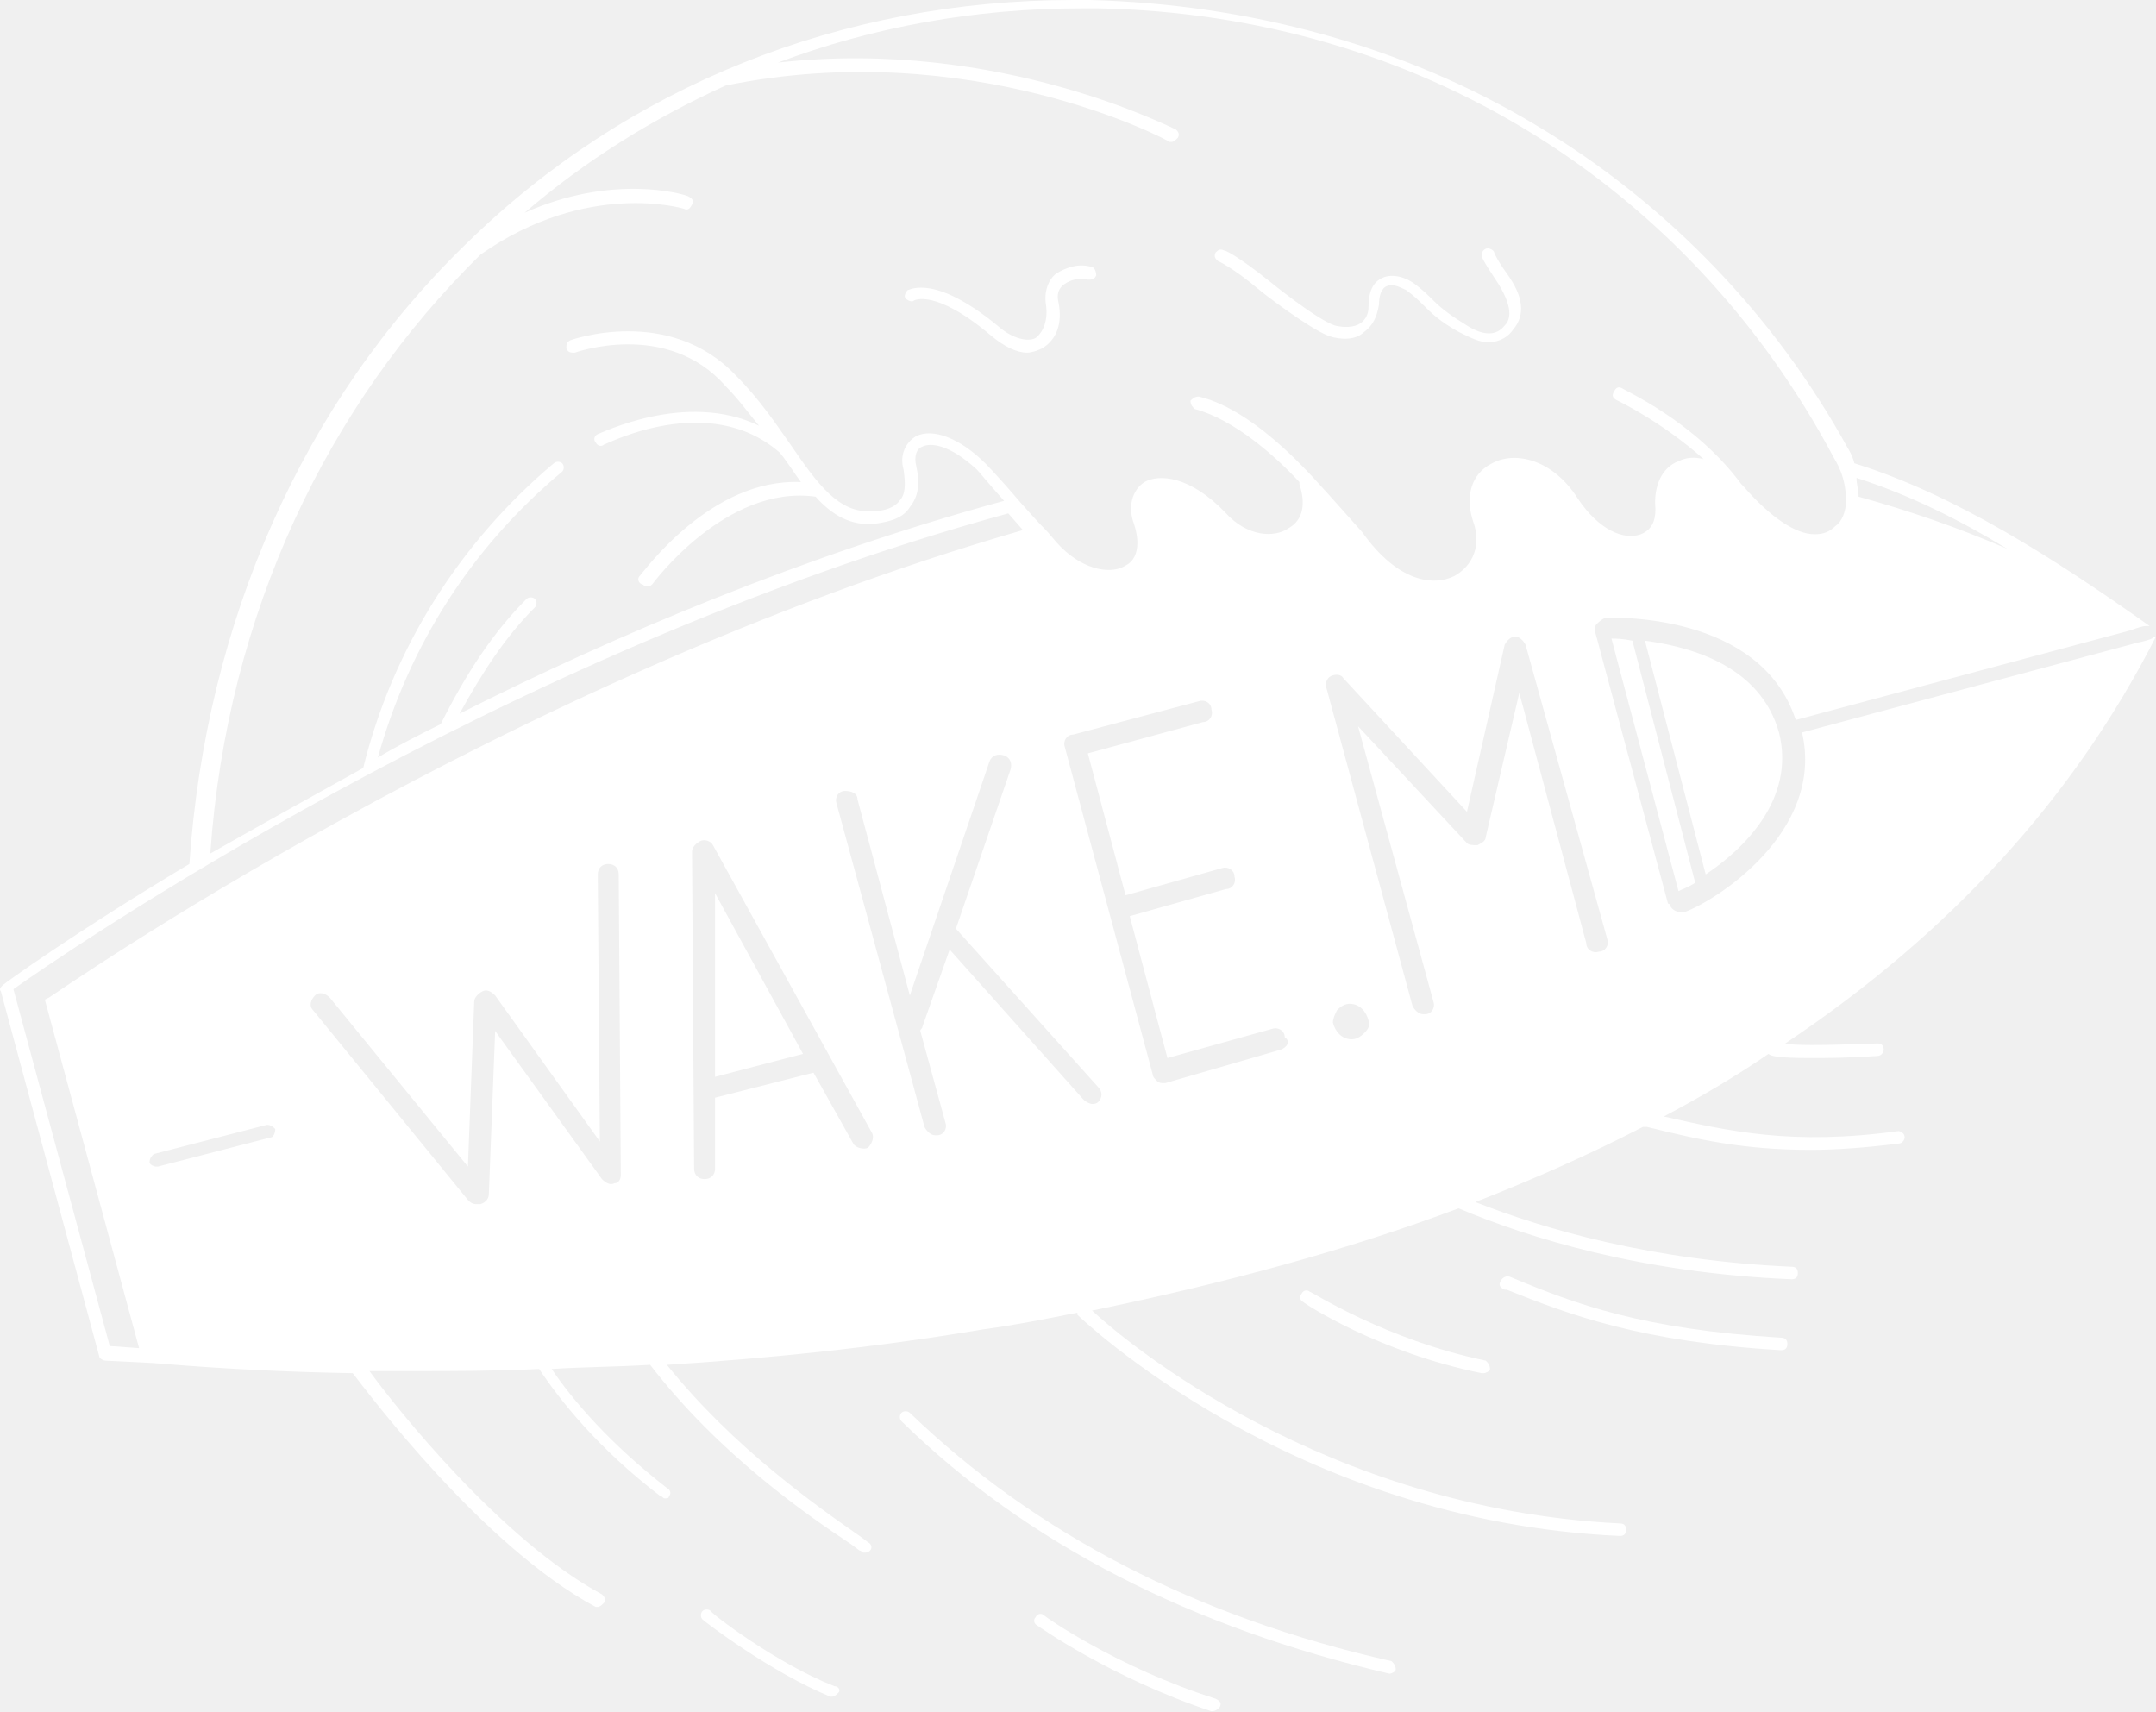
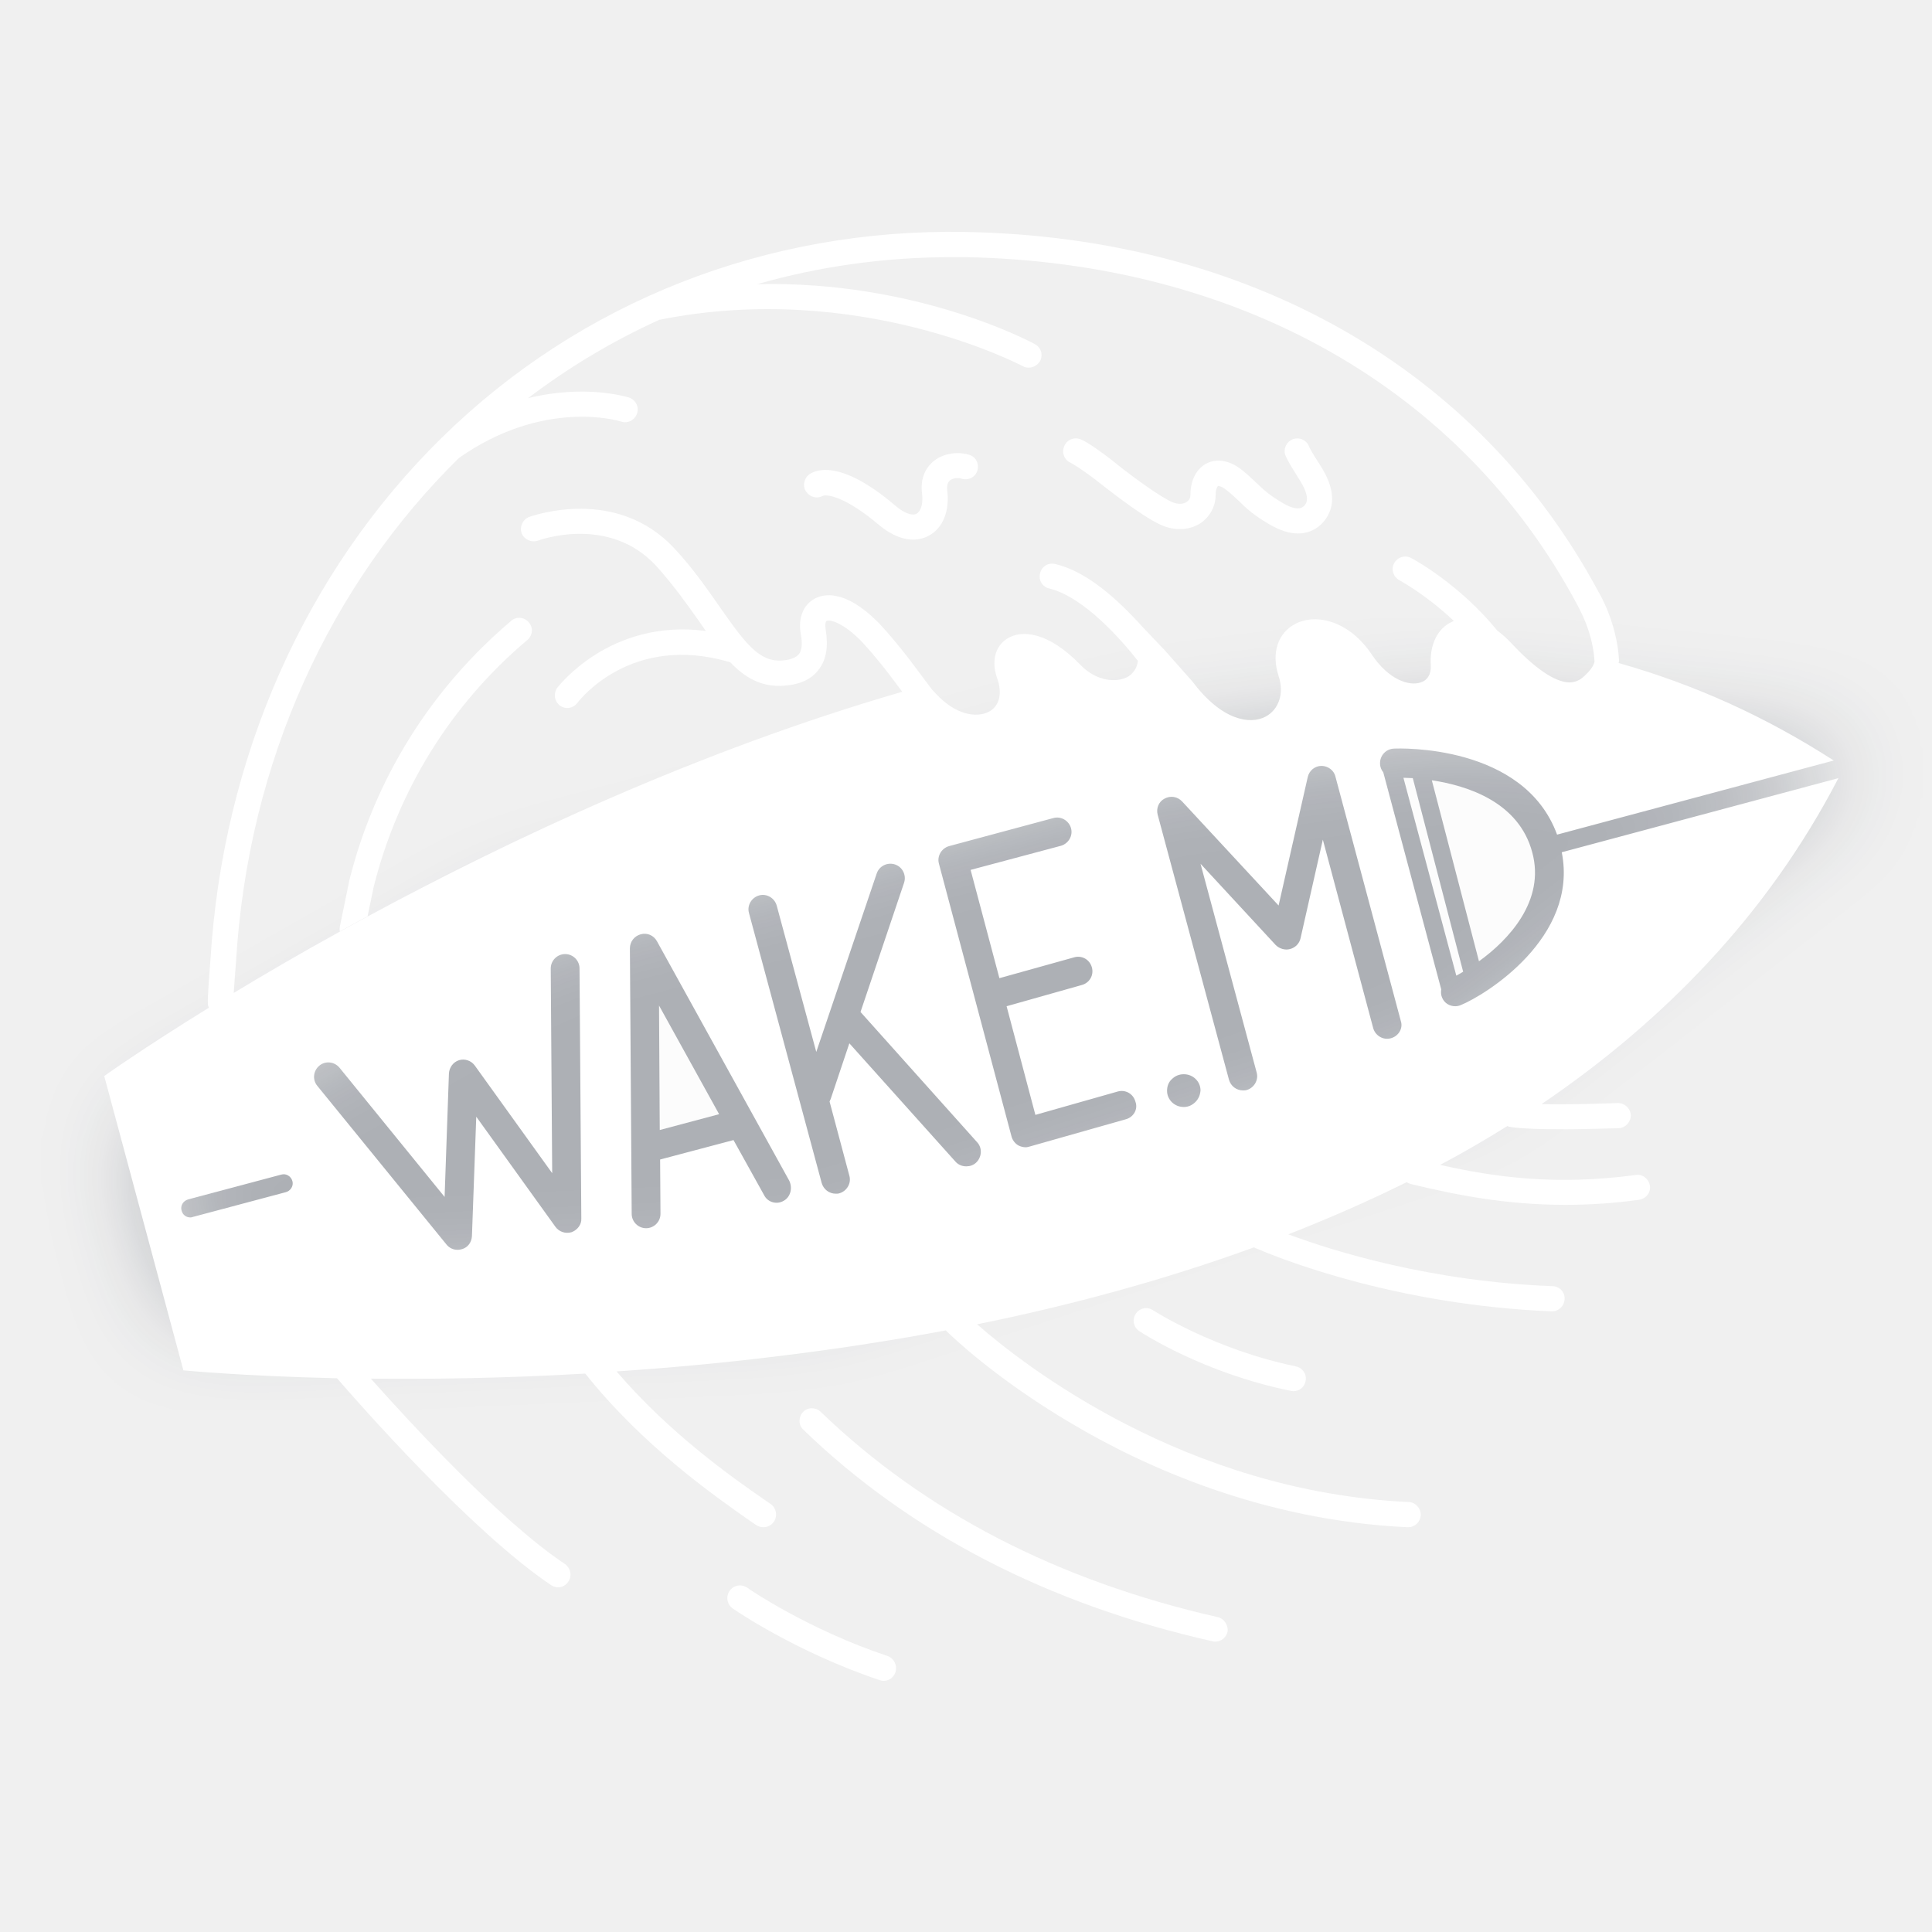
- <svg xmlns="http://www.w3.org/2000/svg" width="126" height="100" viewBox="0 0 126 100" fill="none">
-   <path d="M76.55 75.488C76.427 75.366 76.182 75.366 76.06 75.61C75.938 75.732 75.938 75.976 76.182 76.098C76.305 76.22 80.589 79.025 86.586 80.244C86.586 80.244 86.586 80.244 86.709 80.244C86.831 80.244 87.076 80.122 87.076 80C87.076 79.756 86.954 79.634 86.831 79.512C80.956 78.293 76.672 75.488 76.55 75.488Z" fill="white" />
-   <path d="M70.797 100C71.042 100 71.165 99.878 71.287 99.756C71.409 99.512 71.287 99.39 71.042 99.268C65.289 97.439 61.128 94.512 61.005 94.39C60.883 94.268 60.638 94.268 60.516 94.512C60.393 94.634 60.393 94.878 60.638 95C60.638 95 64.922 98.049 70.797 100Z" fill="white" />
-   <path d="M88.3 74.634C88.056 74.512 87.811 74.634 87.688 74.878C87.566 75.122 87.688 75.244 87.933 75.366H88.056C91.728 76.829 95.889 78.414 104.09 78.902C104.335 78.902 104.457 78.78 104.457 78.536C104.457 78.293 104.335 78.171 104.09 78.171C96.012 77.683 92.095 76.219 88.3 74.634Z" fill="white" />
-   <path d="M81.201 97.805C81.323 97.805 81.568 97.683 81.568 97.561C81.568 97.317 81.445 97.195 81.323 97.073C69.94 94.512 60.515 89.634 53.171 82.561C53.049 82.439 52.804 82.439 52.681 82.561C52.559 82.683 52.559 82.927 52.681 83.049C60.026 90.244 69.695 95.122 81.201 97.805Z" fill="white" />
-   <path d="M48.765 98.537C45.338 97.195 41.543 94.268 41.543 94.146C41.421 94.024 41.176 94.024 41.054 94.146C40.931 94.268 40.931 94.512 41.054 94.634C41.176 94.756 44.97 97.683 48.52 99.146H48.642C48.765 99.146 48.887 99.024 49.01 98.902C49.132 98.781 49.01 98.537 48.765 98.537Z" fill="white" />
-   <path d="M103.968 42.804C102.866 38.902 98.827 37.804 96.134 37.439L99.684 51.097C101.887 49.634 104.947 46.707 103.968 42.804Z" fill="white" />
-   <path d="M41.788 62.927L46.929 61.585L41.788 52.195V62.927Z" fill="white" />
-   <path d="M94.176 37.317L98.093 52.073C98.338 51.951 98.705 51.829 99.072 51.585L95.4 37.439C94.788 37.317 94.421 37.317 94.176 37.317Z" fill="white" />
-   <path d="M89.77 7.317C82.058 2.683 73.001 0.244 63.699 0C63.331 0 63.087 0 62.719 0C49.255 0 36.648 5 27.223 14.268C17.676 23.537 12.046 36.342 11.067 50.488C4.335 54.512 0.295 57.439 0.173 57.561C0.051 57.683 -0.072 57.805 0.051 57.927L5.803 79.268C5.803 79.39 6.048 79.512 6.171 79.512L8.619 79.634C9.108 79.634 13.515 80.122 20.614 80.244C21.471 81.342 28.203 90.366 34.812 93.903H34.935C35.057 93.903 35.179 93.781 35.302 93.659C35.424 93.415 35.302 93.293 35.179 93.171C29.304 90 23.184 82.317 21.593 80.122C22.45 80.122 23.307 80.122 24.286 80.122C26.489 80.122 28.937 80.122 31.507 80C32.731 81.829 34.935 84.634 38.607 87.439C38.729 87.439 38.729 87.561 38.851 87.561C38.974 87.561 39.096 87.561 39.096 87.439C39.219 87.317 39.219 87.073 38.974 86.951C35.669 84.39 33.466 81.829 32.242 80C34.078 79.878 36.036 79.878 37.995 79.756C42.034 85 47.175 88.537 49.745 90.244L50.235 90.61C50.357 90.61 50.357 90.732 50.479 90.732C50.602 90.732 50.724 90.732 50.847 90.61C50.969 90.488 50.969 90.244 50.724 90.122L50.235 89.756C47.787 88.049 42.891 84.634 38.974 79.756C44.727 79.39 50.969 78.781 57.456 77.683C59.292 77.439 61.128 77.073 62.964 76.707C62.964 76.707 62.964 76.707 62.964 76.829C63.087 76.951 75.449 88.903 94.666 89.756C94.91 89.756 95.033 89.634 95.033 89.39C95.033 89.147 94.91 89.025 94.666 89.025C77.407 88.171 65.779 78.415 63.821 76.585C71.532 75 78.754 73.049 85.241 70.61C89.28 72.317 95.89 74.39 104.702 74.756C104.947 74.756 105.07 74.634 105.07 74.39C105.07 74.146 104.947 74.025 104.702 74.025C96.502 73.659 90.259 71.829 86.22 70.244C89.647 68.903 92.952 67.439 96.012 65.854C96.012 65.854 96.012 65.854 96.135 65.854H96.257C99.195 66.585 101.887 67.195 105.804 67.195C107.273 67.195 108.986 67.073 110.945 66.829C111.19 66.829 111.312 66.585 111.312 66.463C111.312 66.22 111.067 66.098 110.945 66.098C104.702 66.951 101.03 66.098 97.236 65.244C99.317 64.146 101.398 62.927 103.356 61.586C103.478 61.707 103.846 61.829 105.804 61.829C106.661 61.829 108.007 61.829 109.721 61.707C109.966 61.707 110.088 61.464 110.088 61.342C110.088 61.098 109.966 60.976 109.721 60.976C106.294 61.098 104.825 61.098 104.335 60.976C114.005 54.512 121.226 46.585 126 37.195C126 37.195 125.878 37.195 125.755 37.317C125.51 37.439 124.898 37.561 124.898 37.561L105.314 42.805C106.661 48.659 100.174 52.683 98.46 53.293C98.338 53.293 98.338 53.293 98.215 53.293C97.971 53.293 97.726 53.171 97.603 52.927C97.603 52.927 97.603 52.805 97.481 52.805L93.197 36.829C93.197 36.707 93.197 36.585 93.319 36.463C93.442 36.342 93.564 36.22 93.809 36.098C94.176 36.098 102.866 35.732 104.947 42.073L124.531 36.829C124.531 36.829 125.143 36.585 125.388 36.585C125.51 36.585 125.633 36.585 125.633 36.585C120.125 32.683 114.25 28.902 108.374 27.073C108.252 26.585 108.007 26.22 108.007 26.22C103.723 18.415 97.359 11.829 89.77 7.317ZM117.31 32.073C114.494 30.854 111.679 29.878 108.619 29.024C108.619 28.659 108.497 28.293 108.497 27.927C111.557 28.902 114.494 30.366 117.31 32.073ZM15.84 66.463L9.231 68.171H9.108C8.986 68.171 8.741 68.049 8.741 67.927C8.741 67.683 8.863 67.561 8.986 67.439L15.595 65.732C15.84 65.732 15.963 65.854 16.085 65.976C16.085 66.22 15.963 66.463 15.84 66.463ZM35.914 69.146C35.669 69.268 35.424 69.146 35.179 68.903L28.937 60.244L28.57 69.756C28.57 70 28.447 70.244 28.08 70.366C27.958 70.366 27.958 70.366 27.835 70.366C27.591 70.366 27.468 70.244 27.346 70.122L18.288 59.024C18.043 58.781 18.166 58.415 18.411 58.171C18.655 57.927 19.023 58.049 19.267 58.293L27.346 68.171L27.713 58.537C27.713 58.293 27.958 58.049 28.203 57.927C28.447 57.805 28.692 57.927 28.937 58.171L35.057 66.707L34.935 51.098C34.935 50.732 35.179 50.488 35.547 50.488C35.914 50.488 36.159 50.732 36.159 51.098L36.281 68.659C36.281 68.903 36.159 69.146 35.914 69.146ZM2.866 58.293L2.621 58.415L8.129 78.781L6.415 78.659L0.785 57.805C3.356 55.976 29.059 38.171 58.925 30L59.782 30.976C29.304 39.756 3.111 58.171 2.866 58.293ZM50.724 67.073C50.479 67.195 49.99 67.073 49.867 66.829L47.542 62.683L41.789 64.146V68.293C41.789 68.659 41.544 68.903 41.177 68.903C40.81 68.903 40.565 68.659 40.565 68.293L40.443 49.756C40.443 49.512 40.687 49.268 40.932 49.146C41.177 49.024 41.544 49.146 41.667 49.39L50.969 66.22C51.091 66.463 50.969 66.829 50.724 67.073ZM64.188 64.39C64.066 64.512 63.943 64.512 63.821 64.512C63.699 64.512 63.454 64.39 63.331 64.268L55.498 55.488L53.907 60C53.907 60.122 53.784 60.122 53.784 60.244L55.253 65.61C55.375 65.976 55.131 66.342 54.763 66.342H54.641C54.396 66.342 54.151 66.098 54.029 65.854L48.888 46.951C48.766 46.585 49.011 46.22 49.378 46.22C49.745 46.22 50.112 46.342 50.112 46.707L53.172 58.171L57.823 44.512C57.946 44.146 58.313 44.024 58.68 44.146C59.047 44.268 59.17 44.634 59.047 45L55.865 54.268L64.188 63.537C64.433 63.781 64.433 64.146 64.188 64.39ZM74.837 61.342L68.105 63.293H67.983C67.86 63.293 67.738 63.293 67.615 63.171C67.493 63.049 67.371 62.927 67.371 62.805L62.23 43.659C62.107 43.293 62.352 42.927 62.719 42.927L70.063 40.976C70.431 40.854 70.798 41.098 70.798 41.463C70.92 41.829 70.675 42.195 70.308 42.195L63.576 44.025L65.779 52.317L71.41 50.732C71.777 50.61 72.144 50.854 72.144 51.22C72.266 51.585 72.022 51.951 71.654 51.951L66.024 53.537L68.227 61.829L74.347 60.122C74.715 60 75.082 60.244 75.082 60.61C75.449 60.854 75.204 61.22 74.837 61.342ZM79.733 60.366C79.488 60.61 79.243 60.732 78.999 60.732C78.386 60.732 78.019 60.244 77.897 59.756C77.897 59.512 78.019 59.268 78.142 59.024C78.386 58.781 78.631 58.659 78.876 58.659C79.488 58.659 79.855 59.146 79.978 59.634C80.1 59.878 79.978 60.122 79.733 60.366ZM93.931 54.878C94.054 55.244 93.809 55.61 93.442 55.61C93.074 55.732 92.707 55.488 92.707 55.122L88.79 40.488L86.832 48.903C86.832 49.146 86.587 49.268 86.343 49.39C86.098 49.39 85.853 49.39 85.731 49.268L79.366 42.439L83.772 58.537C83.894 58.903 83.65 59.268 83.282 59.268H83.16C82.915 59.268 82.671 59.025 82.548 58.781L77.53 40.244C77.407 40 77.53 39.634 77.775 39.512C78.019 39.39 78.386 39.39 78.509 39.634L85.731 47.439L87.934 37.683C88.056 37.439 88.301 37.195 88.546 37.195C88.79 37.195 89.035 37.439 89.158 37.683L93.931 54.878ZM107.885 29.268C107.885 29.878 107.64 30.488 107.273 30.732C106.906 31.098 106.538 31.22 106.049 31.22C104.947 31.22 103.478 30.244 101.887 28.415L101.765 28.293C99.072 24.634 94.91 22.805 94.788 22.683C94.543 22.561 94.421 22.683 94.299 22.927C94.176 23.171 94.299 23.293 94.543 23.415C94.543 23.415 97.114 24.634 99.562 26.829C99.072 26.707 98.582 26.707 98.093 26.951C97.114 27.317 96.624 28.415 96.746 29.756C96.746 30.488 96.502 30.976 95.89 31.22C94.91 31.585 93.442 30.976 92.218 29.146C90.749 26.829 88.546 26.341 87.199 27.073C85.975 27.683 85.608 29.024 86.098 30.488C86.587 31.829 86.098 33.049 84.996 33.659C83.772 34.268 81.691 34.024 79.611 31.098L77.652 28.902C77.162 28.415 73.613 24.024 70.063 23.171C69.819 23.171 69.696 23.293 69.574 23.415C69.574 23.659 69.696 23.78 69.819 23.902C72.144 24.512 74.592 26.707 75.939 28.171V28.293C76.306 29.39 76.183 30.366 75.326 30.854C74.47 31.463 72.879 31.341 71.654 30C69.574 27.805 67.738 27.683 66.881 28.171C66.147 28.659 65.902 29.634 66.269 30.61C66.636 31.707 66.514 32.683 65.779 33.049C65.045 33.537 63.454 33.415 61.985 31.951C61.618 31.585 61.373 31.22 61.006 30.854L60.761 30.61L59.659 29.39C58.313 27.805 57.579 27.073 57.579 27.073C56.11 25.61 54.519 25 53.539 25.488C52.927 25.854 52.56 26.585 52.805 27.439C52.927 28.293 52.927 28.902 52.56 29.268C52.315 29.634 51.703 29.878 50.969 29.878C49.011 30 47.787 28.293 46.195 25.976C45.339 24.756 44.359 23.293 43.013 21.951C39.096 17.805 33.343 19.878 33.343 19.878C33.099 20 33.099 20.122 33.099 20.366C33.221 20.61 33.343 20.61 33.588 20.61C33.588 20.61 38.974 18.659 42.401 22.561C43.135 23.293 43.747 24.146 44.359 24.878C40.075 22.805 35.057 25.366 34.935 25.366C34.69 25.488 34.69 25.732 34.812 25.854C34.935 26.098 35.179 26.098 35.302 25.976C35.424 25.976 41.422 22.805 45.583 26.463C46.073 27.073 46.44 27.683 46.807 28.171C41.544 27.927 37.627 33.415 37.383 33.659C37.26 33.781 37.26 34.024 37.505 34.146C37.627 34.146 37.627 34.268 37.75 34.268C37.872 34.268 37.995 34.268 38.117 34.146C38.117 34.146 42.401 28.293 47.664 29.024C48.643 30.122 49.745 30.732 51.091 30.61C52.071 30.488 52.805 30.244 53.172 29.634C53.662 29.024 53.784 28.293 53.539 27.195C53.417 26.707 53.539 26.22 53.907 26.098C54.396 25.854 55.498 25.976 57.089 27.439C57.211 27.561 57.701 28.171 58.68 29.268C47.052 32.439 36.036 37.073 26.856 41.707C28.203 39.268 29.549 37.195 31.263 35.488C31.385 35.366 31.385 35.122 31.263 35C31.14 34.878 30.895 34.878 30.773 35C28.815 36.951 27.223 39.39 25.755 42.317C24.531 42.927 23.307 43.537 22.083 44.268C23.919 37.683 27.591 31.951 32.854 27.561C32.976 27.439 32.976 27.195 32.854 27.073C32.731 26.951 32.487 26.951 32.364 27.073C26.856 31.707 22.939 37.927 21.226 44.878C17.921 46.707 14.861 48.415 12.291 49.878C13.27 35.854 19.145 23.659 28.08 14.878C34.323 10.488 39.953 12.195 39.953 12.195C40.198 12.317 40.32 12.195 40.443 11.951C40.565 11.707 40.443 11.585 40.198 11.463C39.953 11.341 35.791 10.122 30.651 12.439C34.2 9.39 38.117 6.951 42.401 5C56.722 2.073 68.227 8.171 68.35 8.293H68.472C68.594 8.293 68.717 8.171 68.839 8.049C68.962 7.805 68.839 7.683 68.717 7.561C68.595 7.561 58.435 2.195 45.461 3.659C50.969 1.585 56.967 0.488 63.209 0.488C63.576 0.488 63.821 0.488 64.188 0.488C82.915 0.854 98.704 10.854 107.15 26.707C107.28 26.951 107.885 27.805 107.885 29.268Z" fill="white" />
-   <path d="M63.821 15.609C63.086 15.366 62.352 15.609 61.74 15.975C61.25 16.341 61.005 17.073 61.128 17.805C61.25 18.658 61.005 19.39 60.516 19.756C60.026 20 59.169 19.756 58.435 19.146C54.641 15.975 53.172 16.951 53.049 16.951C52.927 17.073 52.804 17.317 52.927 17.439C53.049 17.561 53.294 17.683 53.416 17.561C53.416 17.561 54.641 16.829 57.945 19.634C58.68 20.244 59.414 20.609 60.026 20.609C60.271 20.609 60.638 20.488 60.883 20.366C61.74 19.878 62.107 18.902 61.862 17.683C61.74 17.195 61.862 16.829 62.229 16.585C62.596 16.341 63.086 16.219 63.576 16.341C63.821 16.341 63.943 16.341 64.065 16.097C64.065 15.853 63.943 15.609 63.821 15.609Z" fill="white" />
-   <path d="M87.322 14.756C87.322 14.634 87.077 14.512 86.955 14.512C86.71 14.512 86.587 14.756 86.587 14.878C86.587 15 86.587 15.122 87.567 16.585C88.546 18.171 88.179 18.78 87.934 19.024C87.444 19.634 86.71 19.634 85.731 19.024C84.751 18.414 84.262 18.049 83.772 17.561C83.527 17.317 83.16 16.951 82.671 16.585C81.814 15.975 81.079 16.097 80.835 16.219C80.222 16.463 79.978 17.073 79.978 17.927C79.978 18.292 79.855 18.658 79.488 18.902C79.121 19.146 78.509 19.146 78.019 19.024C76.918 18.658 74.225 16.463 74.225 16.463C72.389 15 71.655 14.634 71.532 14.634C71.287 14.512 71.165 14.634 71.043 14.756C70.92 15 71.043 15.122 71.165 15.244C71.165 15.244 72.022 15.61 73.613 16.951C73.735 17.073 76.428 19.146 77.652 19.634C78.387 19.878 79.243 19.878 79.733 19.39C80.223 19.024 80.467 18.536 80.59 17.805C80.59 17.317 80.712 16.829 81.079 16.707C81.324 16.585 81.691 16.707 82.181 16.951C82.671 17.317 82.915 17.561 83.16 17.805C83.65 18.292 84.139 18.78 85.241 19.39C85.975 19.756 86.465 20 86.955 20C87.689 20 88.179 19.634 88.423 19.268C89.158 18.414 89.035 17.317 88.056 15.975C87.444 15.122 87.322 14.756 87.322 14.756Z" fill="white" />
+ <svg xmlns="http://www.w3.org/2000/svg" width="80" height="80" viewBox="0 0 80 80" fill="none">
+   <g opacity="0.3" filter="url(#filter0_f_2139_5969)">
+     <path d="M7.515 54.4L5.602 47.151L21.671 37.994L47.688 31.126L60.315 29.6L75.619 31.126L76.002 32.271L60.315 44.48L33.532 53.255L7.515 54.4Z" fill="#111B2D" />
+   </g>
+   <path d="M21.836 26.5C22.059 26.321 22.089 25.979 21.895 25.77C21.716 25.547 21.374 25.517 21.165 25.71C17.843 28.526 15.519 32.236 14.461 36.467V36.482L14.074 38.359C14.059 38.433 14.059 38.508 14.074 38.568C14.446 38.359 14.834 38.15 15.221 37.942L15.474 36.72C16.487 32.698 18.677 29.167 21.836 26.5Z" fill="white" />
+   <path d="M58.113 32.206L60.303 40.4C60.393 40.355 60.482 40.296 60.586 40.236L58.501 32.221C58.352 32.221 58.233 32.206 58.113 32.206Z" fill="#FCFCFC" />
+   <path d="M27.319 46.791L29.777 46.136L27.289 41.637L27.319 46.791Z" fill="#FCFCFC" />
+   <path d="M63.446 35.29C62.894 33.219 60.779 32.533 59.289 32.31L61.241 39.804C62.462 38.925 63.997 37.301 63.446 35.29Z" fill="#FCFCFC" />
+   <path d="M66.351 27.289L66.246 27.244C66.246 27.259 66.246 27.274 66.246 27.289H66.41C66.395 27.304 66.38 27.289 66.351 27.289Z" fill="#FCFCFC" />
+   <path d="M34.083 20.527C34.262 20.467 35.022 20.571 36.392 21.733C36.959 22.21 37.45 22.344 37.808 22.344C38.106 22.344 38.329 22.255 38.463 22.18C39.044 21.867 39.327 21.167 39.223 20.303C39.193 20.02 39.297 19.931 39.327 19.901C39.447 19.797 39.655 19.767 39.834 19.826C40.117 19.901 40.4 19.752 40.474 19.469C40.549 19.186 40.4 18.903 40.117 18.828C39.61 18.679 39.029 18.784 38.642 19.111C38.27 19.424 38.106 19.901 38.18 20.437C38.24 20.899 38.106 21.182 37.957 21.271C37.778 21.376 37.42 21.242 37.063 20.929C34.769 18.977 33.755 19.469 33.502 19.648C33.279 19.826 33.219 20.154 33.398 20.378C33.562 20.601 33.845 20.661 34.083 20.527Z" fill="white" />
+   <path d="M44.318 19.155C44.318 19.155 44.764 19.378 45.733 20.153C45.912 20.287 47.446 21.509 48.206 21.792C48.742 21.985 49.308 21.941 49.74 21.643C50.113 21.375 50.336 20.957 50.336 20.495C50.336 20.257 50.411 20.138 50.441 20.123C50.456 20.123 50.56 20.123 50.739 20.257C50.977 20.436 51.141 20.6 51.305 20.749C51.588 21.032 51.886 21.315 52.571 21.717C53.033 21.985 53.42 22.09 53.748 22.09C54.329 22.09 54.687 21.762 54.836 21.568C55.312 20.972 55.268 20.198 54.672 19.274C54.314 18.723 54.225 18.544 54.21 18.499C54.135 18.276 53.897 18.127 53.659 18.157C53.376 18.186 53.167 18.454 53.197 18.738C53.212 18.842 53.227 18.946 53.793 19.84C54.284 20.6 54.091 20.838 54.031 20.913C53.971 20.987 53.778 21.226 53.107 20.823C52.541 20.495 52.303 20.257 52.035 20.004C51.856 19.84 51.662 19.646 51.379 19.423C50.903 19.065 50.396 18.976 49.979 19.184C49.547 19.393 49.294 19.885 49.294 20.481C49.294 20.615 49.249 20.704 49.145 20.779C48.995 20.883 48.787 20.883 48.578 20.808C48.117 20.63 46.999 19.81 46.388 19.334C45.331 18.469 44.824 18.216 44.764 18.201C44.511 18.082 44.198 18.186 44.079 18.454C43.945 18.723 44.064 19.035 44.318 19.155Z" fill="white" />
+   <path d="M47.744 54.255C47.506 54.091 47.178 54.165 47.029 54.404C46.865 54.642 46.94 54.97 47.178 55.119C47.282 55.193 49.845 56.862 53.45 57.592C53.48 57.592 53.525 57.607 53.555 57.607C53.793 57.607 54.016 57.443 54.061 57.19C54.121 56.907 53.942 56.639 53.659 56.579C50.262 55.879 47.774 54.27 47.744 54.255Z" fill="white" />
+   <path d="M36.75 68.572C33.443 67.469 30.97 65.771 30.94 65.741C30.701 65.577 30.373 65.637 30.21 65.875C30.046 66.113 30.105 66.441 30.344 66.605C30.448 66.68 32.966 68.408 36.422 69.57C36.482 69.585 36.526 69.6 36.586 69.6C36.809 69.6 37.003 69.465 37.078 69.242C37.167 68.959 37.018 68.661 36.75 68.572Z" fill="white" />
+   <path d="M50.426 66.963C43.797 65.459 38.27 62.598 33.979 58.456C33.77 58.263 33.443 58.263 33.249 58.471C33.055 58.68 33.055 59.008 33.264 59.201C37.689 63.477 43.395 66.427 50.203 67.961C50.248 67.976 50.278 67.976 50.322 67.976C50.56 67.976 50.769 67.812 50.829 67.574C50.873 67.306 50.695 67.023 50.426 66.963Z" fill="white" />
+   <path d="M76.125 32.221L64.669 35.29C65.369 38.821 61.51 41.204 60.482 41.621C60.408 41.651 60.333 41.666 60.259 41.666C60.02 41.666 59.797 41.532 59.708 41.294C59.663 41.189 59.663 41.07 59.678 40.966L57.279 31.982C57.205 31.893 57.145 31.759 57.145 31.625C57.13 31.297 57.383 31.014 57.711 30.999C57.935 30.984 63.104 30.805 64.475 34.56L75.932 31.491C73.056 29.643 70.166 28.347 67.023 27.453C67.037 27.394 67.052 27.349 67.037 27.289C66.948 25.829 66.278 24.652 66.188 24.503C61.212 15.237 51.663 9.814 39.968 9.605C31.744 9.456 24.041 12.481 18.291 18.127C12.63 23.684 9.218 31.386 8.711 39.789C8.682 40.132 8.592 41.294 8.607 41.562C8.607 41.621 8.622 41.666 8.652 41.726C5.896 43.424 4.316 44.556 4.316 44.556L5.955 50.65L7.594 56.743C7.594 56.743 10.008 56.981 13.956 57.071C14.775 58.024 19.512 63.417 22.82 65.637C22.909 65.697 23.014 65.727 23.103 65.727C23.267 65.727 23.431 65.652 23.535 65.488C23.699 65.25 23.624 64.922 23.386 64.758C20.704 62.97 16.92 58.844 15.356 57.086C17.874 57.115 20.898 57.071 24.235 56.877C26.619 59.872 29.584 61.942 31.029 62.956L31.312 63.149C31.401 63.209 31.506 63.239 31.61 63.239C31.774 63.239 31.938 63.164 32.042 63.015C32.206 62.777 32.146 62.449 31.923 62.285L31.64 62.091C30.328 61.183 27.736 59.365 25.531 56.788C29.733 56.505 34.396 55.983 39.163 55.089C39.461 55.387 41.294 57.13 44.377 58.948C47.417 60.751 52.303 62.956 58.277 63.239C58.292 63.239 58.292 63.239 58.307 63.239C58.59 63.239 58.814 63.015 58.829 62.747C58.843 62.464 58.62 62.211 58.337 62.196C49.085 61.764 42.396 56.534 40.459 54.836C44.288 54.061 48.162 53.019 51.931 51.648C51.961 51.678 52.005 51.693 52.05 51.707C53.346 52.259 58.039 54.046 64.251 54.3H64.266C64.549 54.3 64.773 54.076 64.788 53.793C64.803 53.51 64.579 53.257 64.281 53.257C59.261 53.063 55.268 51.827 53.346 51.111C55.015 50.456 56.654 49.741 58.248 48.951C58.292 48.981 58.352 49.011 58.411 49.026C60.214 49.458 62.285 49.89 64.818 49.89C65.771 49.89 66.784 49.83 67.872 49.681C68.155 49.637 68.363 49.383 68.319 49.1C68.274 48.817 68.021 48.609 67.738 48.653C64.415 49.1 61.883 48.743 59.633 48.236C60.587 47.73 61.51 47.193 62.419 46.627C62.449 46.642 62.479 46.657 62.508 46.657C62.568 46.672 63.03 46.761 64.654 46.761C65.265 46.761 66.039 46.746 67.023 46.717C67.306 46.702 67.529 46.463 67.529 46.18C67.514 45.897 67.276 45.674 66.993 45.674C65.488 45.733 64.475 45.733 63.834 45.718C68.855 42.307 73.175 37.912 76.125 32.221ZM11.825 49.368L7.966 50.396C7.937 50.411 7.907 50.411 7.877 50.411C7.713 50.411 7.564 50.307 7.519 50.128C7.46 49.935 7.579 49.726 7.788 49.666L11.646 48.638C11.84 48.579 12.049 48.698 12.108 48.907C12.168 49.115 12.019 49.324 11.825 49.368ZM23.669 51.022C23.416 51.097 23.148 51.007 22.999 50.799L19.721 46.24L19.542 51.186C19.527 51.439 19.378 51.648 19.14 51.722C19.08 51.737 19.021 51.752 18.946 51.752C18.768 51.752 18.604 51.678 18.485 51.529L13.136 44.959C12.928 44.705 12.972 44.333 13.226 44.124C13.479 43.916 13.851 43.96 14.06 44.214L18.41 49.562L18.589 44.452C18.604 44.199 18.768 43.975 19.006 43.901C19.244 43.826 19.512 43.916 19.662 44.124L22.865 48.579L22.805 40.102C22.805 39.774 23.073 39.506 23.401 39.506C23.729 39.506 23.997 39.774 23.997 40.102L24.071 50.456C24.086 50.709 23.907 50.933 23.669 51.022ZM32.444 49.726C32.161 49.89 31.788 49.786 31.64 49.488L30.373 47.208L27.334 48.013L27.349 50.262C27.349 50.59 27.081 50.858 26.753 50.858C26.425 50.858 26.157 50.59 26.157 50.262L26.083 39.267C26.083 38.999 26.261 38.761 26.529 38.687C26.798 38.612 27.066 38.731 27.2 38.969L32.682 48.892C32.831 49.205 32.727 49.577 32.444 49.726ZM40.414 48.147C40.295 48.251 40.161 48.296 40.012 48.296C39.848 48.296 39.684 48.236 39.565 48.102L35.17 43.201L34.396 45.51C34.381 45.54 34.366 45.569 34.351 45.614L35.17 48.683C35.26 48.996 35.066 49.324 34.753 49.413C34.709 49.428 34.649 49.428 34.604 49.428C34.336 49.428 34.098 49.249 34.023 48.981L31.014 37.807C30.924 37.495 31.118 37.167 31.431 37.078C31.744 36.988 32.072 37.182 32.161 37.495L33.8 43.558L36.303 36.169C36.407 35.856 36.75 35.692 37.062 35.796C37.375 35.901 37.539 36.243 37.435 36.556L35.632 41.904L40.474 47.312C40.683 47.551 40.653 47.923 40.414 48.147ZM46.627 46.344L42.634 47.476C42.575 47.491 42.53 47.506 42.471 47.506C42.366 47.506 42.262 47.476 42.172 47.432C42.038 47.357 41.934 47.223 41.889 47.074L38.88 35.766C38.791 35.454 38.984 35.126 39.297 35.036L43.618 33.874C43.931 33.785 44.258 33.979 44.348 34.291C44.437 34.604 44.243 34.932 43.931 35.022L40.191 36.02L41.383 40.504L44.482 39.64C44.795 39.551 45.122 39.729 45.212 40.057C45.301 40.37 45.122 40.698 44.795 40.787L41.681 41.666L42.873 46.165L46.284 45.197C46.597 45.108 46.925 45.286 47.014 45.614C47.134 45.927 46.94 46.255 46.627 46.344ZM46.419 25.04C45.629 24.295 44.675 23.58 43.692 23.356C43.409 23.282 43.126 23.461 43.066 23.744C42.992 24.027 43.171 24.31 43.454 24.369C44.899 24.727 46.448 26.515 47.119 27.364C47.089 27.632 46.955 27.855 46.731 28.005C46.27 28.288 45.405 28.228 44.735 27.528C43.409 26.157 42.307 26.068 41.711 26.44C41.204 26.753 41.04 27.394 41.294 28.094C41.502 28.69 41.398 29.181 41.011 29.435C40.563 29.718 39.729 29.673 38.91 28.884C38.791 28.764 38.686 28.66 38.582 28.541L37.644 27.289C36.824 26.232 36.362 25.77 36.347 25.755C34.962 24.369 34.068 24.608 33.74 24.787C33.263 25.04 33.04 25.591 33.159 26.247C33.234 26.649 33.204 26.932 33.085 27.081C32.965 27.23 32.742 27.319 32.399 27.349C31.446 27.424 30.865 26.649 29.822 25.159C29.3 24.414 28.72 23.565 27.945 22.731C25.531 20.108 22.06 21.36 21.911 21.405C21.643 21.509 21.509 21.807 21.598 22.075C21.703 22.343 22 22.477 22.269 22.388C22.388 22.343 25.233 21.33 27.17 23.431C27.885 24.22 28.451 25.025 28.958 25.74C29.047 25.874 29.137 25.993 29.226 26.127C25.248 25.606 23.103 28.451 23.073 28.481C22.909 28.72 22.954 29.032 23.177 29.211C23.267 29.286 23.386 29.316 23.49 29.316C23.654 29.316 23.803 29.241 23.907 29.107C23.997 28.988 26.142 26.202 30.239 27.424C30.85 28.064 31.535 28.466 32.474 28.392C33.129 28.347 33.606 28.124 33.904 27.721C34.217 27.319 34.306 26.768 34.187 26.053C34.157 25.844 34.187 25.725 34.232 25.71C34.306 25.666 34.783 25.68 35.617 26.5C35.617 26.5 36.064 26.947 36.824 27.93L37.36 28.645C28.928 31.088 21.136 34.753 15.237 37.942C14.849 38.15 14.462 38.359 14.09 38.567C12.436 39.476 10.961 40.34 9.68 41.115C9.695 40.787 9.739 40.31 9.769 39.878C10.261 31.491 13.702 24.176 19.006 18.961C22.507 16.503 25.591 17.412 25.725 17.457C25.993 17.546 26.291 17.397 26.381 17.114C26.47 16.846 26.321 16.548 26.038 16.459C25.934 16.429 24.22 15.907 21.866 16.488C23.55 15.207 25.367 14.12 27.304 13.241C35.573 11.587 42.262 15.118 42.351 15.162C42.426 15.207 42.515 15.222 42.605 15.222C42.783 15.222 42.962 15.118 43.066 14.954C43.2 14.7 43.111 14.388 42.858 14.254C42.62 14.12 37.897 11.617 31.357 11.766C33.904 11.036 36.615 10.648 39.416 10.648C39.595 10.648 39.774 10.648 39.968 10.648C51.275 10.857 60.512 16.086 65.294 25.01C65.294 25.025 65.309 25.025 65.309 25.04C65.309 25.055 65.95 26.098 66.024 27.364C66.024 27.379 66.024 27.394 66.024 27.409C65.965 27.632 65.786 27.826 65.592 28.005C65.399 28.183 65.205 28.258 64.967 28.258C64.549 28.243 63.805 27.945 62.583 26.634C62.389 26.425 62.196 26.261 62.002 26.113C60.408 24.161 58.516 23.148 58.426 23.103C58.173 22.969 57.86 23.073 57.726 23.326C57.592 23.58 57.696 23.893 57.95 24.027C57.965 24.042 59.037 24.608 60.199 25.71C60.184 25.725 60.154 25.725 60.14 25.74C59.529 26.008 59.186 26.694 59.246 27.573C59.261 27.915 59.112 28.168 58.829 28.258C58.337 28.422 57.503 28.139 56.817 27.125C55.879 25.71 54.523 25.397 53.674 25.814C52.914 26.187 52.631 27.036 52.944 27.99C53.182 28.705 52.959 29.375 52.407 29.673C51.767 30.016 50.59 29.837 49.383 28.228L48.221 26.917L47.327 25.978C47.059 25.68 46.761 25.368 46.419 25.04ZM49.502 45.629C49.368 45.763 49.204 45.838 49.026 45.838H49.011C48.638 45.838 48.325 45.54 48.325 45.167C48.325 44.988 48.385 44.81 48.519 44.69C48.653 44.556 48.817 44.482 49.011 44.482H49.026C49.398 44.482 49.711 44.78 49.711 45.152C49.696 45.331 49.636 45.495 49.502 45.629ZM57.592 42.992C57.279 43.081 56.952 42.888 56.862 42.575L54.776 34.768L53.853 38.85C53.808 39.059 53.644 39.238 53.421 39.297C53.212 39.357 52.974 39.282 52.825 39.133L49.711 35.766L52.035 44.407C52.124 44.72 51.931 45.048 51.618 45.137C51.573 45.152 51.514 45.152 51.469 45.152C51.201 45.152 50.962 44.974 50.888 44.705L47.938 33.74C47.864 33.472 47.983 33.189 48.221 33.07C48.459 32.936 48.758 32.98 48.951 33.189L52.944 37.495L54.151 32.176C54.21 31.908 54.449 31.714 54.717 31.714C54.985 31.714 55.238 31.893 55.298 32.161L58.009 42.292C58.099 42.575 57.92 42.903 57.592 42.992Z" fill="white" />
+   <defs>
+     <filter id="filter0_f_2139_5969" x="1.602" y="25.6" width="78.398" height="32.8" filterUnits="userSpaceOnUse" color-interpolation-filters="sRGB">
+       <feFlood flood-opacity="0" result="BackgroundImageFix" />
+       <feBlend mode="normal" in="SourceGraphic" in2="BackgroundImageFix" result="shape" />
+       <feGaussianBlur stdDeviation="2" result="effect1_foregroundBlur_2139_5969" />
+     </filter>
+   </defs>
</svg>
